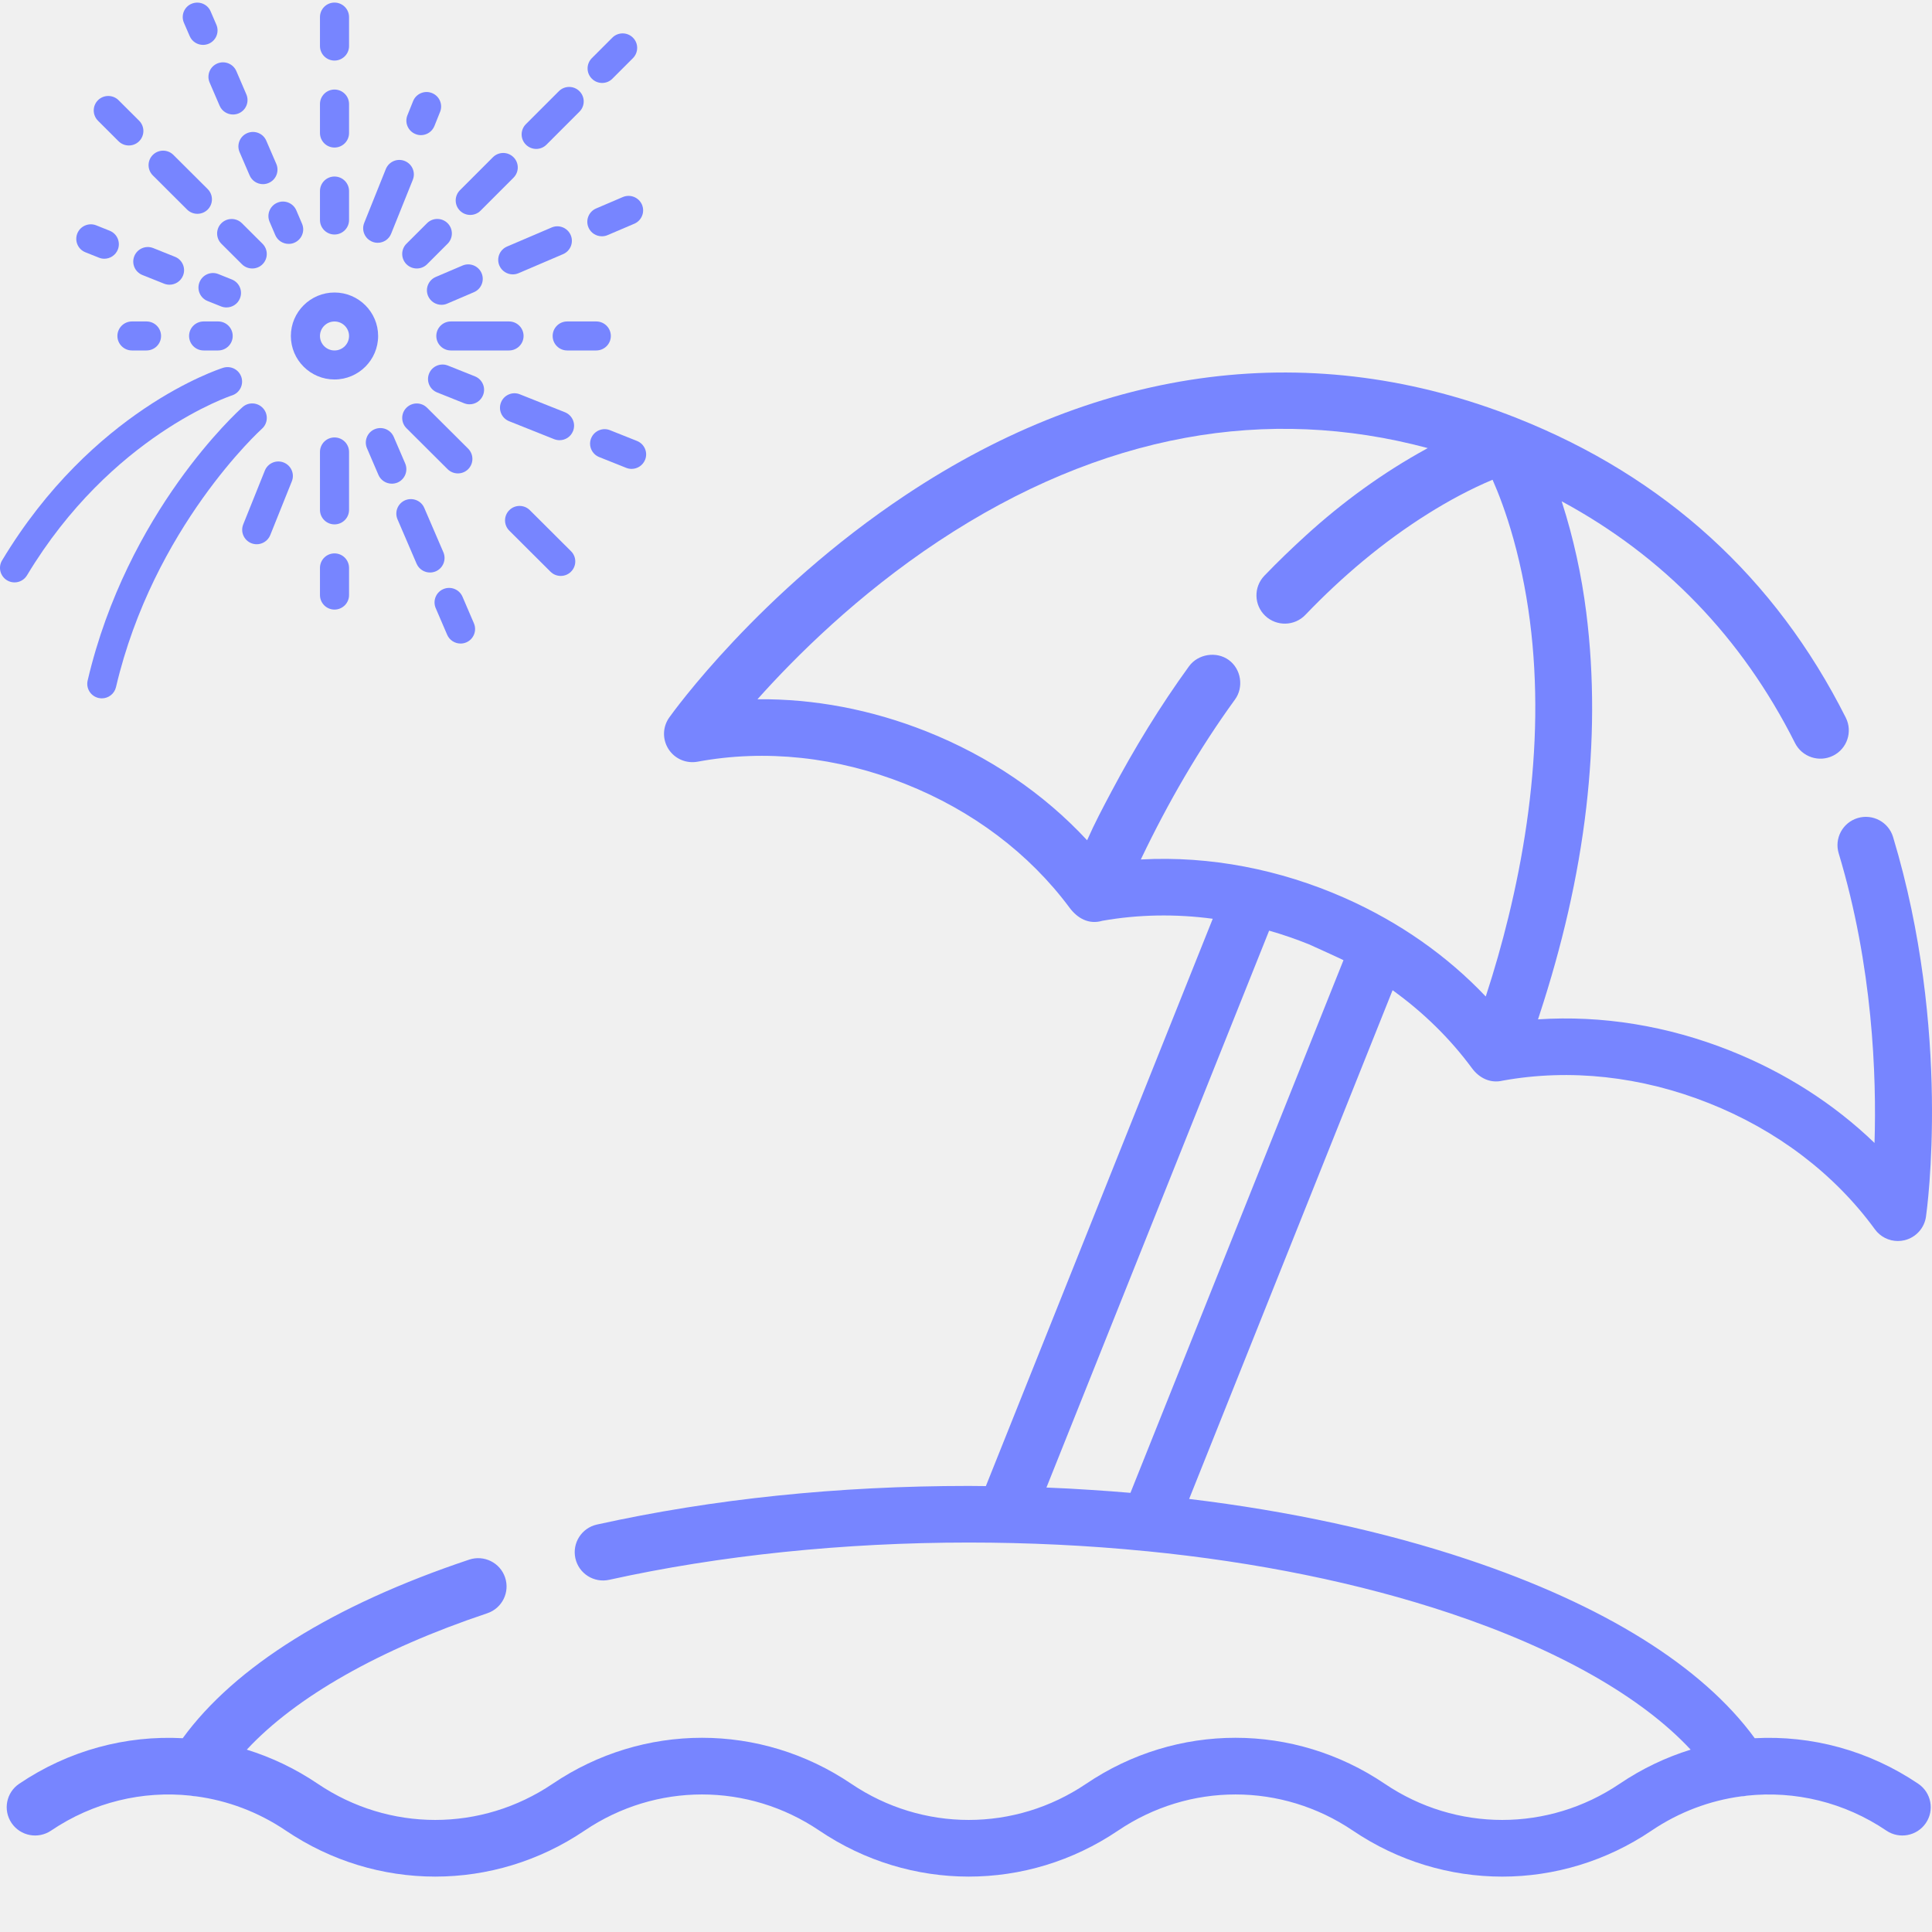
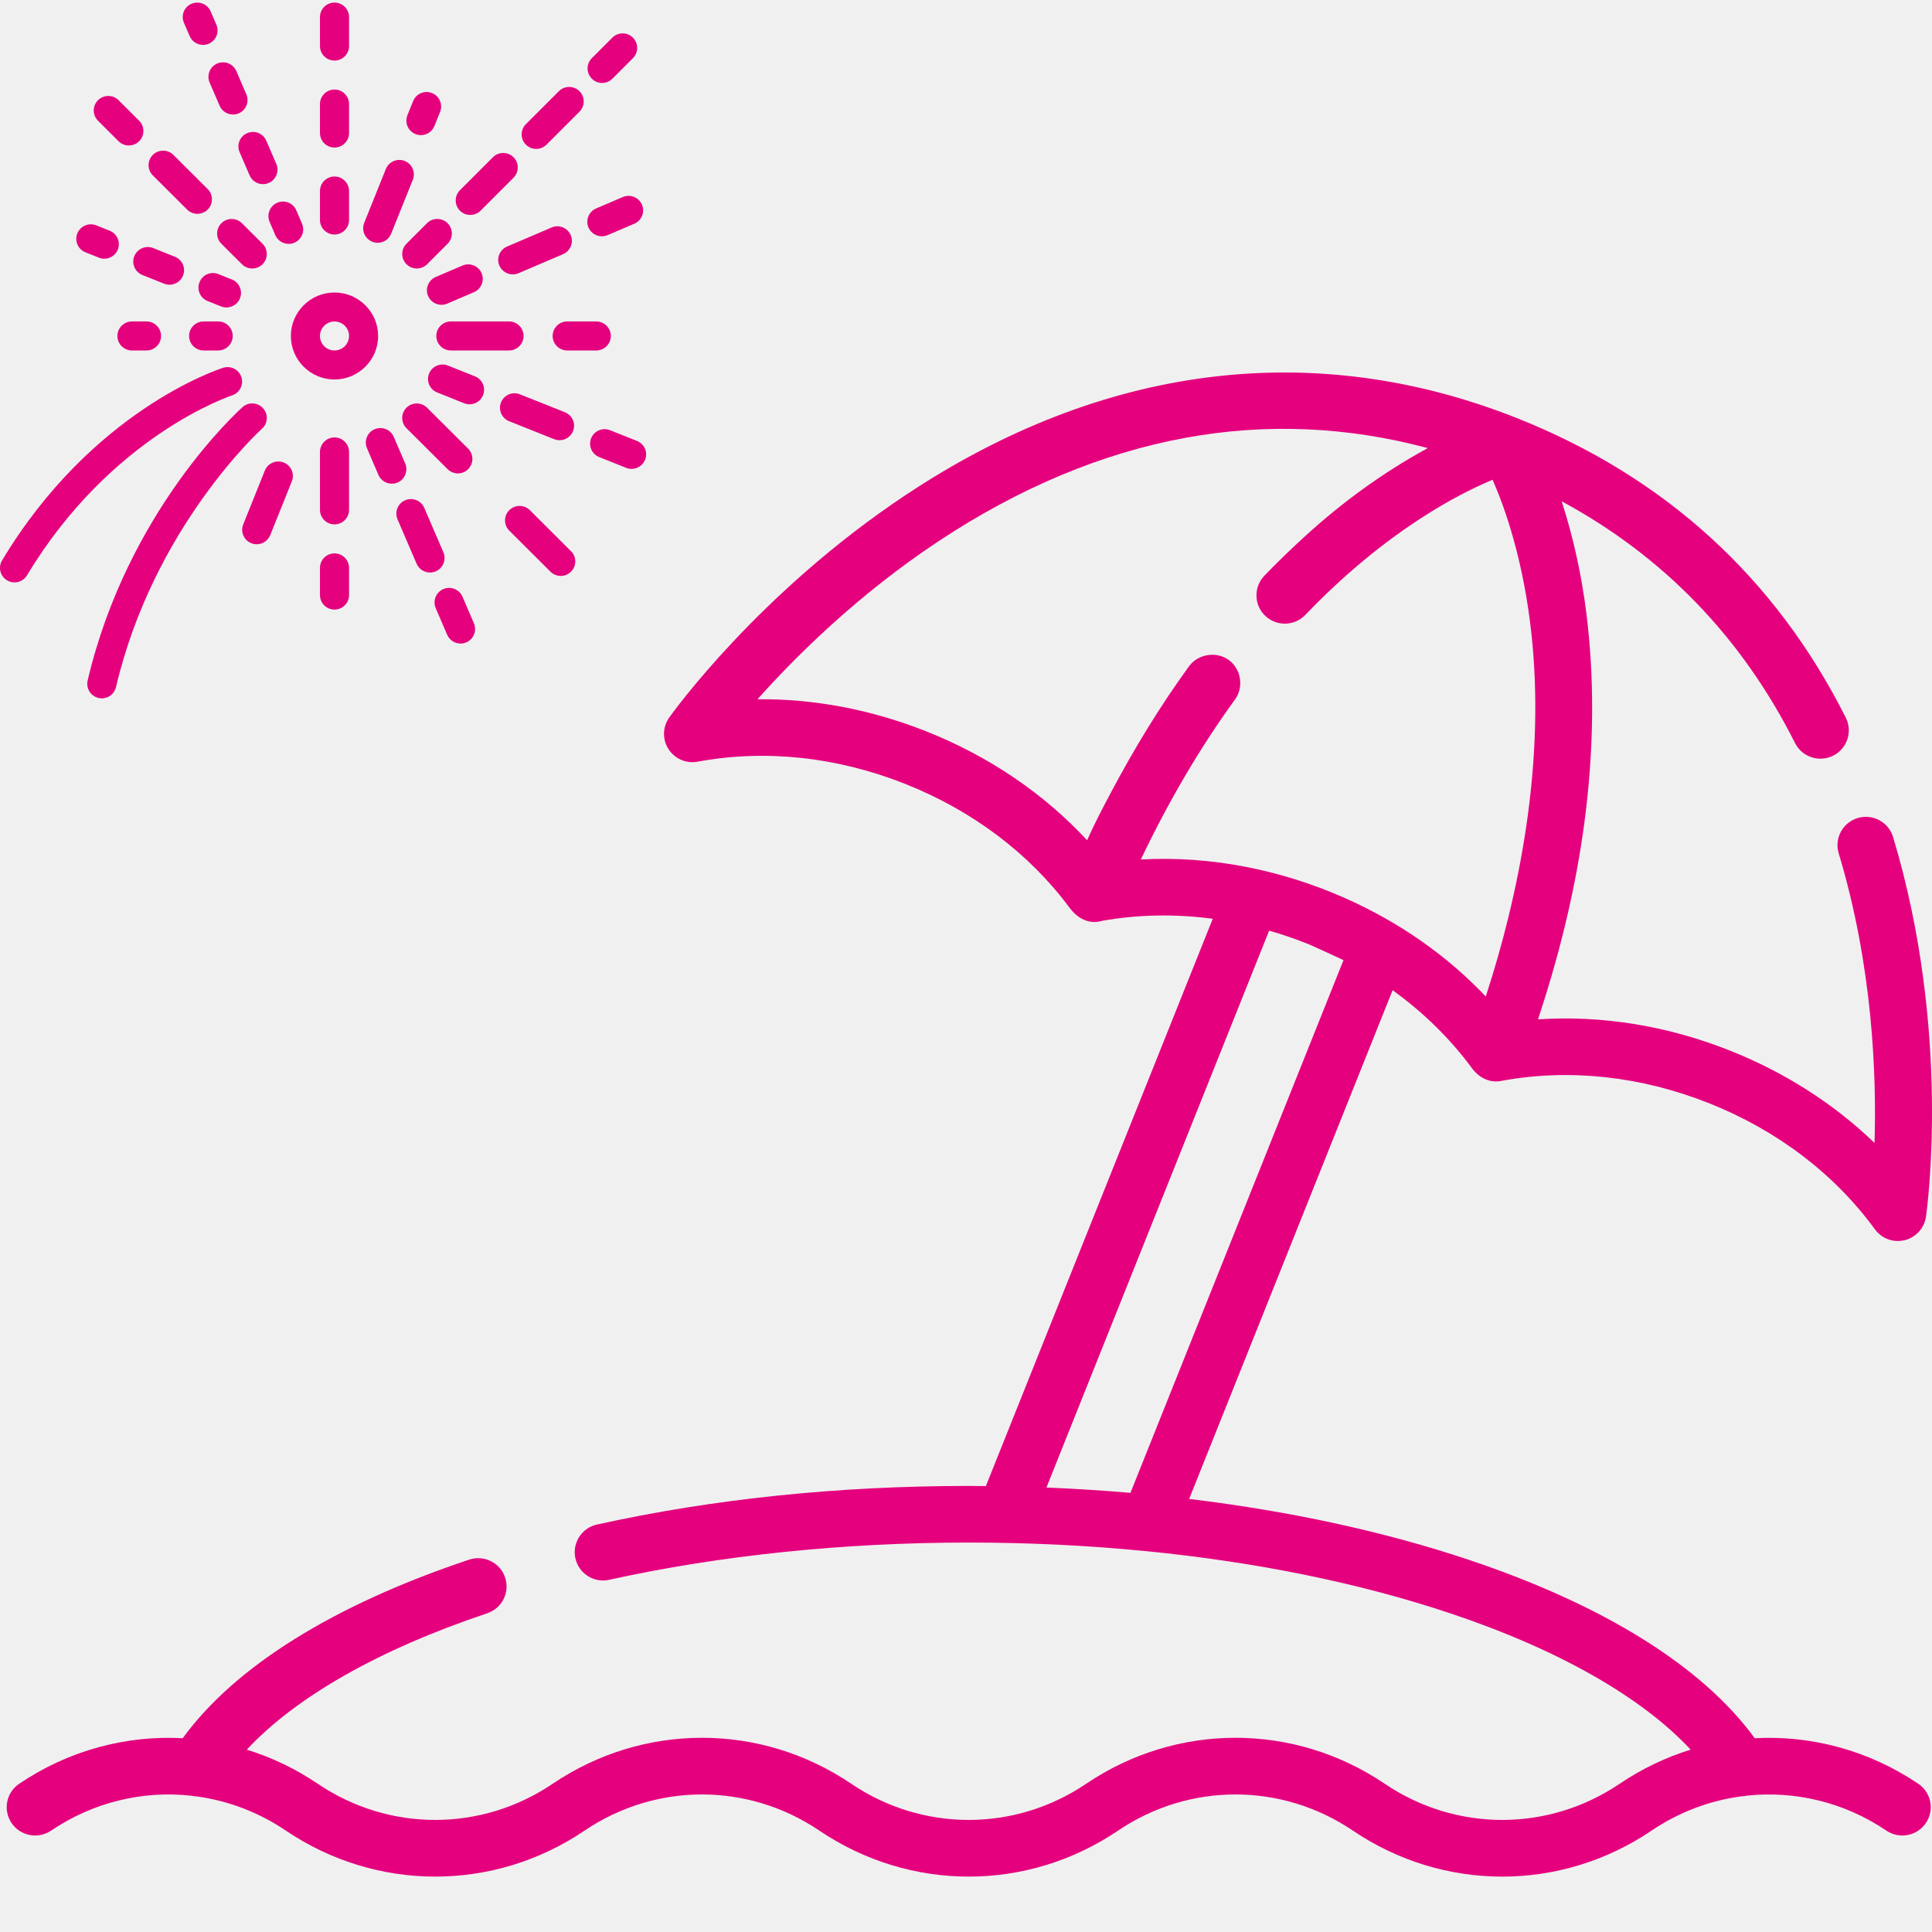
<svg xmlns="http://www.w3.org/2000/svg" width="60" height="60" viewBox="0 0 60 60" fill="none">
  <g clip-path="url(#clip0)">
-     <path d="M59.574 55.397C58.036 54.358 56.254 53.887 54.495 53.982C52.87 51.752 49.806 49.84 45.584 48.431C42.964 47.557 40.04 46.926 36.93 46.551L43.248 30.752C44.202 31.438 45.034 32.253 45.714 33.175C45.939 33.48 46.285 33.653 46.668 33.56C48.755 33.182 50.968 33.424 53.07 34.259C55.188 35.1 56.971 36.456 58.227 38.178C58.395 38.409 58.662 38.541 58.94 38.541C59.011 38.541 59.082 38.532 59.153 38.515C59.501 38.428 59.762 38.14 59.813 37.786C59.846 37.553 60.61 32.021 58.791 25.994C58.651 25.529 58.158 25.266 57.693 25.405C57.226 25.545 56.962 26.035 57.102 26.5C58.164 30.018 58.28 33.42 58.215 35.495C56.956 34.282 55.433 33.305 53.723 32.626C51.779 31.854 49.745 31.526 47.764 31.657C47.779 31.611 47.793 31.567 47.808 31.522C48.497 29.424 49.011 27.261 49.264 25.067C49.495 23.058 49.516 21.029 49.263 19.022C49.116 17.859 48.866 16.709 48.507 15.593C48.504 15.585 48.502 15.576 48.499 15.568C51.663 17.277 54.096 19.795 55.746 23.076C55.965 23.51 56.495 23.686 56.93 23.468C57.365 23.251 57.541 22.723 57.323 22.288C55.135 17.938 51.701 14.809 47.115 12.987C40.807 10.482 34.241 11.306 28.13 15.371C23.567 18.405 20.896 22.126 20.784 22.283C20.576 22.575 20.567 22.963 20.761 23.264C20.954 23.566 21.311 23.72 21.665 23.655C23.766 23.265 25.996 23.504 28.113 24.345C30.201 25.174 31.963 26.503 33.216 28.19C33.46 28.518 33.815 28.72 34.233 28.596C35.352 28.398 36.508 28.379 37.663 28.533L30.617 46.152C30.44 46.15 30.262 46.147 30.084 46.147C26.02 46.147 22.135 46.551 18.539 47.346C18.063 47.452 17.764 47.921 17.869 48.395C17.975 48.869 18.445 49.168 18.921 49.062C22.343 48.305 26.203 47.905 30.084 47.905C31.924 47.905 33.764 47.992 35.594 48.173C35.601 48.174 35.608 48.174 35.614 48.174C39.018 48.511 42.208 49.158 45.024 50.098C48.386 51.22 50.981 52.699 52.505 54.337C51.736 54.575 50.993 54.928 50.299 55.397C48.084 56.894 45.221 56.894 43.005 55.397C40.188 53.492 36.548 53.493 33.731 55.397C31.516 56.894 28.653 56.894 26.437 55.397C23.62 53.492 19.98 53.493 17.163 55.397C14.948 56.894 12.085 56.894 9.869 55.397C9.176 54.928 8.432 54.575 7.664 54.337C9.185 52.701 11.776 51.224 15.131 50.102C15.592 49.948 15.841 49.45 15.686 48.99C15.532 48.529 15.032 48.282 14.57 48.436C10.356 49.844 7.296 51.755 5.674 53.982C3.914 53.887 2.132 54.358 0.595 55.397C0.192 55.669 0.087 56.215 0.36 56.617C0.633 57.019 1.181 57.124 1.585 56.852C2.894 55.967 4.429 55.605 5.923 55.766C5.977 55.777 6.031 55.785 6.085 55.786C7.064 55.916 8.02 56.271 8.879 56.852C11.696 58.755 15.336 58.756 18.153 56.852C20.369 55.354 23.232 55.354 25.447 56.852C28.264 58.755 31.904 58.756 34.721 56.852C36.937 55.354 39.8 55.354 42.016 56.852C43.424 57.804 45.038 58.28 46.653 58.28C48.267 58.28 49.881 57.804 51.29 56.852C52.147 56.272 53.101 55.918 54.077 55.787C54.135 55.786 54.192 55.778 54.249 55.766C55.742 55.606 57.276 55.967 58.584 56.852C58.987 57.124 59.535 57.019 59.809 56.617C60.082 56.216 59.977 55.669 59.574 55.397ZM35.429 26.692C35.438 26.672 35.448 26.652 35.458 26.632C36.279 24.918 37.237 23.262 38.355 21.722C38.629 21.346 38.55 20.778 38.158 20.495C37.774 20.218 37.204 20.31 36.926 20.692C36.029 21.928 35.231 23.236 34.516 24.584C34.257 25.072 33.995 25.565 33.773 26.07C33.769 26.078 33.765 26.086 33.761 26.095C32.414 24.642 30.711 23.485 28.767 22.713C27.056 22.034 25.276 21.698 23.524 21.716C24.702 20.397 26.636 18.47 29.153 16.804C31.65 15.151 34.226 14.072 36.812 13.597C39.313 13.138 41.836 13.245 44.341 13.916C44.331 13.921 44.32 13.928 44.31 13.933C42.955 14.674 41.699 15.588 40.558 16.627C40.114 17.032 39.68 17.448 39.264 17.882C38.928 18.234 38.941 18.79 39.293 19.125C39.646 19.46 40.204 19.447 40.54 19.095C41.671 17.914 42.947 16.833 44.34 15.959C44.983 15.556 45.653 15.193 46.353 14.899C46.537 15.315 46.776 15.93 47.001 16.736C48.064 20.554 47.777 24.674 46.844 28.486C46.644 29.306 46.412 30.119 46.15 30.921C46.147 30.93 46.144 30.938 46.141 30.947C44.941 29.681 43.468 28.648 41.799 27.904C41.776 27.894 41.754 27.884 41.731 27.874C39.758 27.006 37.586 26.573 35.429 26.692ZM35.107 46.362C34.698 46.326 34.286 46.296 33.872 46.27C33.415 46.238 32.956 46.215 32.498 46.197L39.414 28.902C39.833 29.021 40.245 29.164 40.649 29.326C40.714 29.353 41.725 29.814 41.723 29.819L35.107 46.362Z" fill="#7785FF" />
-     <path d="M10.388 9.084C9.641 9.084 9.033 9.69 9.033 10.434C9.033 11.179 9.641 11.785 10.388 11.785C11.135 11.785 11.743 11.179 11.743 10.434C11.743 9.69 11.135 9.084 10.388 9.084ZM10.388 10.884C10.14 10.884 9.937 10.683 9.937 10.434C9.937 10.186 10.14 9.984 10.388 9.984C10.637 9.984 10.84 10.186 10.84 10.434C10.84 10.683 10.637 10.884 10.388 10.884Z" fill="#7785FF" />
-     <path d="M15.808 9.983H14.002C13.752 9.983 13.55 10.185 13.55 10.434C13.55 10.682 13.752 10.884 14.002 10.884H15.808C16.058 10.884 16.26 10.682 16.26 10.434C16.26 10.185 16.058 9.983 15.808 9.983Z" fill="#7785FF" />
-     <path d="M18.518 9.983H17.615C17.365 9.983 17.163 10.185 17.163 10.434C17.163 10.682 17.365 10.884 17.615 10.884H18.518C18.767 10.884 18.97 10.682 18.97 10.434C18.97 10.185 18.767 9.983 18.518 9.983Z" fill="#7785FF" />
-     <path d="M4.55 9.983H4.098C3.849 9.983 3.646 10.185 3.646 10.434C3.646 10.682 3.849 10.884 4.098 10.884H4.55C4.8 10.884 5.002 10.682 5.002 10.434C5.002 10.185 4.799 9.983 4.55 9.983Z" fill="#7785FF" />
-     <path d="M6.775 9.983H6.324C6.074 9.983 5.872 10.185 5.872 10.434C5.872 10.682 6.074 10.884 6.324 10.884H6.775C7.025 10.884 7.227 10.682 7.227 10.434C7.227 10.185 7.025 9.983 6.775 9.983Z" fill="#7785FF" />
-     <path d="M10.388 5.482C10.139 5.482 9.937 5.684 9.937 5.933V6.833C9.937 7.081 10.139 7.283 10.388 7.283C10.637 7.283 10.84 7.081 10.84 6.833V5.933C10.84 5.684 10.637 5.482 10.388 5.482Z" fill="#7785FF" />
-     <path d="M10.388 2.781C10.139 2.781 9.937 2.983 9.937 3.231V4.132C9.937 4.38 10.139 4.582 10.388 4.582C10.637 4.582 10.84 4.38 10.84 4.132V3.231C10.84 2.983 10.637 2.781 10.388 2.781Z" fill="#7785FF" />
-     <path d="M10.388 0.08C10.139 0.08 9.937 0.282 9.937 0.53V1.431C9.937 1.679 10.139 1.881 10.388 1.881C10.637 1.881 10.84 1.679 10.84 1.431V0.53C10.84 0.282 10.637 0.08 10.388 0.08Z" fill="#7785FF" />
-     <path d="M10.388 13.585C10.139 13.585 9.937 13.786 9.937 14.035V15.835C9.937 16.084 10.139 16.285 10.388 16.285C10.637 16.285 10.84 16.084 10.84 15.835V14.035C10.84 13.786 10.637 13.585 10.388 13.585Z" fill="#7785FF" />
-     <path d="M10.388 17.186C10.139 17.186 9.937 17.388 9.937 17.636V18.481C9.937 18.729 10.139 18.931 10.388 18.931C10.637 18.931 10.84 18.729 10.84 18.481V17.636C10.84 17.388 10.637 17.186 10.388 17.186Z" fill="#7785FF" />
-     <path d="M13.9 6.931C13.724 6.756 13.437 6.755 13.261 6.932L12.622 7.57C12.447 7.746 12.447 8.031 12.624 8.207C12.713 8.294 12.828 8.338 12.943 8.338C13.059 8.338 13.175 8.295 13.264 8.206L13.902 7.568C14.077 7.391 14.077 7.107 13.9 6.931Z" fill="#7785FF" />
-     <path d="M15.308 4.883L14.284 5.907C14.108 6.084 14.108 6.368 14.285 6.544C14.374 6.632 14.489 6.675 14.604 6.675C14.72 6.675 14.836 6.631 14.924 6.543L15.948 5.518C16.124 5.342 16.124 5.058 15.947 4.882C15.77 4.706 15.484 4.707 15.308 4.883Z" fill="#7785FF" />
-     <path d="M17.994 2.831C17.818 2.656 17.532 2.656 17.356 2.832L16.331 3.857C16.156 4.033 16.156 4.318 16.333 4.493C16.422 4.581 16.537 4.625 16.652 4.625C16.768 4.625 16.883 4.581 16.972 4.492L17.996 3.468C18.172 3.291 18.172 3.007 17.994 2.831Z" fill="#7785FF" />
-     <path d="M19.655 1.168C19.479 0.993 19.192 0.993 19.016 1.17L18.379 1.807C18.204 1.984 18.204 2.269 18.381 2.444C18.47 2.533 18.584 2.576 18.7 2.576C18.816 2.576 18.932 2.532 19.02 2.442L19.657 1.805C19.832 1.628 19.832 1.343 19.655 1.168Z" fill="#7785FF" />
-     <path d="M8.17 12.679C8.003 12.493 7.716 12.478 7.533 12.643C7.388 12.773 3.954 15.88 2.722 21.134C2.665 21.377 2.816 21.619 3.059 21.676C3.094 21.684 3.128 21.688 3.162 21.688C3.368 21.688 3.553 21.548 3.602 21.34C4.767 16.372 8.102 13.345 8.136 13.314C8.321 13.149 8.337 12.864 8.17 12.679Z" fill="#7785FF" />
-     <path d="M4.321 3.749L3.682 3.112C3.506 2.937 3.219 2.937 3.043 3.112C2.867 3.288 2.867 3.573 3.043 3.749L3.682 4.387C3.77 4.474 3.886 4.518 4.002 4.518C4.117 4.518 4.233 4.474 4.321 4.386C4.497 4.21 4.497 3.925 4.321 3.749Z" fill="#7785FF" />
-     <path d="M6.45 5.872L5.385 4.811C5.209 4.635 4.923 4.635 4.746 4.811C4.57 4.986 4.57 5.272 4.746 5.447L5.811 6.509C5.899 6.596 6.015 6.64 6.13 6.64C6.246 6.64 6.362 6.596 6.45 6.509C6.626 6.333 6.626 6.048 6.45 5.872Z" fill="#7785FF" />
-     <path d="M8.153 7.57L7.514 6.933C7.338 6.757 7.051 6.757 6.875 6.933C6.699 7.109 6.699 7.394 6.875 7.57L7.514 8.207C7.602 8.294 7.718 8.338 7.834 8.338C7.949 8.338 8.065 8.295 8.153 8.207C8.329 8.031 8.329 7.746 8.153 7.57Z" fill="#7785FF" />
-     <path d="M13.262 12.662C13.086 12.486 12.8 12.486 12.623 12.662C12.447 12.837 12.447 13.122 12.623 13.298L13.901 14.571C13.989 14.658 14.105 14.702 14.22 14.702C14.336 14.702 14.452 14.658 14.539 14.571C14.715 14.395 14.715 14.11 14.539 13.934L13.262 12.662Z" fill="#7785FF" />
-     <path d="M17.733 17.118L16.455 15.844C16.279 15.668 15.993 15.668 15.817 15.844C15.64 16.019 15.64 16.305 15.817 16.48L17.095 17.754C17.183 17.842 17.299 17.886 17.415 17.886C17.53 17.886 17.646 17.842 17.733 17.754C17.91 17.579 17.91 17.293 17.733 17.118Z" fill="#7785FF" />
-     <path d="M14.956 8.483C14.857 8.254 14.591 8.149 14.363 8.247L13.533 8.601C13.303 8.7 13.197 8.964 13.295 9.193C13.369 9.364 13.536 9.466 13.711 9.466C13.77 9.466 13.831 9.455 13.889 9.429L14.719 9.074C14.948 8.976 15.054 8.711 14.956 8.483Z" fill="#7785FF" />
-     <path d="M17.724 7.302C17.625 7.072 17.358 6.966 17.131 7.065L15.746 7.657C15.517 7.755 15.411 8.02 15.509 8.248C15.583 8.419 15.75 8.521 15.925 8.521C15.984 8.521 16.045 8.509 16.102 8.485L17.486 7.893C17.716 7.795 17.822 7.53 17.724 7.302Z" fill="#7785FF" />
-     <path d="M19.937 6.356C19.837 6.126 19.571 6.023 19.343 6.119L18.513 6.474C18.284 6.572 18.178 6.837 18.276 7.066C18.35 7.237 18.517 7.338 18.691 7.338C18.752 7.338 18.811 7.327 18.869 7.302L19.699 6.948C19.929 6.849 20.034 6.585 19.937 6.356Z" fill="#7785FF" />
-     <path d="M7.497 11.714C7.422 11.479 7.171 11.347 6.93 11.422C6.765 11.475 2.858 12.754 0.064 17.405C-0.064 17.619 0.006 17.895 0.22 18.023C0.292 18.067 0.372 18.087 0.452 18.087C0.605 18.087 0.754 18.008 0.839 17.867C3.449 13.523 7.168 12.292 7.205 12.28C7.442 12.203 7.573 11.95 7.497 11.714Z" fill="#7785FF" />
-     <path d="M6.719 0.766L6.541 0.353C6.443 0.123 6.176 0.021 5.948 0.117C5.719 0.214 5.613 0.479 5.712 0.708L5.891 1.121C5.964 1.292 6.131 1.394 6.305 1.394C6.365 1.394 6.424 1.382 6.483 1.358C6.713 1.26 6.818 0.995 6.719 0.766Z" fill="#7785FF" />
-     <path d="M7.65 2.929L7.34 2.208C7.241 1.979 6.975 1.875 6.747 1.972C6.518 2.07 6.412 2.335 6.51 2.563L6.821 3.284C6.894 3.455 7.062 3.556 7.236 3.556C7.295 3.556 7.356 3.545 7.414 3.52C7.643 3.422 7.749 3.158 7.65 2.929Z" fill="#7785FF" />
-     <path d="M8.581 5.09L8.27 4.37C8.172 4.14 7.906 4.037 7.678 4.134C7.448 4.232 7.342 4.497 7.441 4.726L7.752 5.446C7.825 5.617 7.992 5.719 8.166 5.719C8.226 5.719 8.286 5.707 8.344 5.682C8.574 5.584 8.679 5.318 8.581 5.09Z" fill="#7785FF" />
-     <path d="M9.38 6.948L9.203 6.534C9.106 6.304 8.837 6.198 8.611 6.296C8.381 6.394 8.275 6.658 8.372 6.887L8.549 7.301C8.622 7.472 8.789 7.574 8.965 7.574C9.023 7.574 9.085 7.564 9.142 7.538C9.371 7.44 9.478 7.176 9.38 6.948Z" fill="#7785FF" />
-     <path d="M12.584 14.394L12.228 13.567C12.129 13.338 11.866 13.233 11.634 13.33C11.405 13.428 11.299 13.693 11.397 13.921L11.753 14.749C11.827 14.92 11.994 15.021 12.168 15.021C12.227 15.021 12.288 15.01 12.346 14.986C12.575 14.887 12.681 14.623 12.584 14.394Z" fill="#7785FF" />
-     <path d="M13.77 17.152L13.176 15.773C13.078 15.543 12.809 15.44 12.582 15.536C12.353 15.634 12.247 15.899 12.345 16.128L12.938 17.507C13.012 17.678 13.18 17.78 13.354 17.78C13.414 17.78 13.474 17.768 13.532 17.744C13.761 17.646 13.867 17.381 13.77 17.152Z" fill="#7785FF" />
-     <path d="M14.718 19.358L14.363 18.531C14.264 18.303 14.001 18.197 13.769 18.294C13.54 18.392 13.434 18.657 13.531 18.885L13.887 19.713C13.961 19.884 14.129 19.986 14.303 19.986C14.362 19.986 14.423 19.975 14.481 19.95C14.709 19.852 14.816 19.587 14.718 19.358Z" fill="#7785FF" />
-     <path d="M12.569 4.999C12.338 4.906 12.075 5.02 11.982 5.25L11.311 6.922C11.218 7.152 11.33 7.414 11.562 7.507C11.617 7.53 11.674 7.54 11.73 7.54C11.91 7.54 12.079 7.432 12.148 7.256L12.82 5.584C12.913 5.354 12.801 5.092 12.569 4.999Z" fill="#7785FF" />
-     <path d="M13.416 2.89C13.187 2.797 12.922 2.909 12.829 3.14L12.653 3.579C12.56 3.809 12.672 4.071 12.905 4.164C12.96 4.187 13.016 4.197 13.072 4.197C13.251 4.197 13.42 4.09 13.491 3.914L13.667 3.475C13.76 3.245 13.648 2.983 13.416 2.89Z" fill="#7785FF" />
-     <path d="M8.812 14.364C8.583 14.271 8.318 14.383 8.225 14.614L7.554 16.285C7.461 16.515 7.573 16.777 7.805 16.87C7.86 16.891 7.917 16.902 7.973 16.902C8.152 16.902 8.322 16.794 8.393 16.618L9.063 14.948C9.156 14.719 9.044 14.457 8.812 14.364Z" fill="#7785FF" />
-     <path d="M3.407 7.166L2.988 6.998C2.758 6.907 2.494 7.018 2.401 7.25C2.309 7.481 2.421 7.744 2.653 7.835L3.072 8.002C3.127 8.025 3.184 8.035 3.24 8.035C3.418 8.035 3.588 7.928 3.659 7.752C3.751 7.521 3.639 7.259 3.407 7.166Z" fill="#7785FF" />
-     <path d="M5.432 7.974L4.758 7.704C4.526 7.612 4.264 7.724 4.171 7.955C4.078 8.186 4.19 8.448 4.423 8.541L5.096 8.81C5.152 8.832 5.208 8.842 5.264 8.842C5.443 8.842 5.613 8.735 5.684 8.559C5.777 8.328 5.665 8.066 5.432 7.974Z" fill="#7785FF" />
-     <path d="M7.202 8.68L6.783 8.512C6.552 8.418 6.289 8.531 6.196 8.763C6.103 8.993 6.215 9.255 6.446 9.348L6.865 9.516C6.921 9.538 6.977 9.548 7.034 9.548C7.213 9.548 7.383 9.441 7.452 9.265C7.545 9.035 7.433 8.773 7.202 8.68Z" fill="#7785FF" />
-     <path d="M14.75 11.688L13.911 11.353C13.682 11.261 13.418 11.371 13.325 11.603C13.232 11.834 13.344 12.096 13.576 12.188L14.415 12.524C14.47 12.545 14.526 12.556 14.583 12.556C14.762 12.556 14.931 12.449 15.001 12.273C15.094 12.043 14.982 11.78 14.75 11.688Z" fill="#7785FF" />
-     <path d="M17.545 12.803L16.146 12.246C15.915 12.152 15.652 12.266 15.56 12.496C15.467 12.726 15.579 12.988 15.811 13.081L17.209 13.639C17.265 13.66 17.322 13.671 17.378 13.671C17.557 13.671 17.726 13.564 17.796 13.388C17.889 13.158 17.777 12.896 17.545 12.803Z" fill="#7785FF" />
-     <path d="M19.782 13.694L18.944 13.36C18.714 13.268 18.451 13.381 18.358 13.611C18.265 13.84 18.377 14.102 18.609 14.195L19.446 14.529C19.502 14.551 19.558 14.562 19.614 14.562C19.793 14.562 19.963 14.455 20.034 14.279C20.127 14.049 20.015 13.787 19.782 13.694Z" fill="#7785FF" />
+     <path d="M59.574 55.397C58.036 54.358 56.254 53.887 54.495 53.982C52.87 51.752 49.806 49.84 45.584 48.431C42.964 47.557 40.04 46.926 36.93 46.551L43.248 30.752C44.202 31.438 45.034 32.253 45.714 33.175C45.939 33.48 46.285 33.653 46.668 33.56C48.755 33.182 50.968 33.424 53.07 34.259C55.188 35.1 56.971 36.456 58.227 38.178C58.395 38.409 58.662 38.541 58.94 38.541C59.011 38.541 59.082 38.532 59.153 38.515C59.501 38.428 59.762 38.14 59.813 37.786C59.846 37.553 60.61 32.021 58.791 25.994C58.651 25.529 58.158 25.266 57.693 25.405C57.226 25.545 56.962 26.035 57.102 26.5C58.164 30.018 58.28 33.42 58.215 35.495C56.956 34.282 55.433 33.305 53.723 32.626C51.779 31.854 49.745 31.526 47.764 31.657C47.779 31.611 47.793 31.567 47.808 31.522C48.497 29.424 49.011 27.261 49.264 25.067C49.495 23.058 49.516 21.029 49.263 19.022C49.116 17.859 48.866 16.709 48.507 15.593C48.504 15.585 48.502 15.576 48.499 15.568C51.663 17.277 54.096 19.795 55.746 23.076C55.965 23.51 56.495 23.686 56.93 23.468C57.365 23.251 57.541 22.723 57.323 22.288C55.135 17.938 51.701 14.809 47.115 12.987C40.807 10.482 34.241 11.306 28.13 15.371C23.567 18.405 20.896 22.126 20.784 22.283C20.576 22.575 20.567 22.963 20.761 23.264C20.954 23.566 21.311 23.72 21.665 23.655C23.766 23.265 25.996 23.504 28.113 24.345C30.201 25.174 31.963 26.503 33.216 28.19C33.46 28.518 33.815 28.72 34.233 28.596C35.352 28.398 36.508 28.379 37.663 28.533L30.617 46.152C30.44 46.15 30.262 46.147 30.084 46.147C26.02 46.147 22.135 46.551 18.539 47.346C18.063 47.452 17.764 47.921 17.869 48.395C17.975 48.869 18.445 49.168 18.921 49.062C22.343 48.305 26.203 47.905 30.084 47.905C31.924 47.905 33.764 47.992 35.594 48.173C35.601 48.174 35.608 48.174 35.614 48.174C39.018 48.511 42.208 49.158 45.024 50.098C48.386 51.22 50.981 52.699 52.505 54.337C51.736 54.575 50.993 54.928 50.299 55.397C48.084 56.894 45.221 56.894 43.005 55.397C40.188 53.492 36.548 53.493 33.731 55.397C31.516 56.894 28.653 56.894 26.437 55.397C23.62 53.492 19.98 53.493 17.163 55.397C14.948 56.894 12.085 56.894 9.869 55.397C9.176 54.928 8.432 54.575 7.664 54.337C9.185 52.701 11.776 51.224 15.131 50.102C15.592 49.948 15.841 49.45 15.686 48.99C15.532 48.529 15.032 48.282 14.57 48.436C10.356 49.844 7.296 51.755 5.674 53.982C3.914 53.887 2.132 54.358 0.595 55.397C0.192 55.669 0.087 56.215 0.36 56.617C0.633 57.019 1.181 57.124 1.585 56.852C2.894 55.967 4.429 55.605 5.923 55.766C5.977 55.777 6.031 55.785 6.085 55.786C7.064 55.916 8.02 56.271 8.879 56.852C11.696 58.755 15.336 58.756 18.153 56.852C20.369 55.354 23.232 55.354 25.447 56.852C28.264 58.755 31.904 58.756 34.721 56.852C36.937 55.354 39.8 55.354 42.016 56.852C43.424 57.804 45.038 58.28 46.653 58.28C48.267 58.28 49.881 57.804 51.29 56.852C52.147 56.272 53.101 55.918 54.077 55.787C54.135 55.786 54.192 55.778 54.249 55.766C55.742 55.606 57.276 55.967 58.584 56.852C58.987 57.124 59.535 57.019 59.809 56.617C60.082 56.216 59.977 55.669 59.574 55.397ZM35.429 26.692C35.438 26.672 35.448 26.652 35.458 26.632C36.279 24.918 37.237 23.262 38.355 21.722C38.629 21.346 38.55 20.778 38.158 20.495C37.774 20.218 37.204 20.31 36.926 20.692C36.029 21.928 35.231 23.236 34.516 24.584C34.257 25.072 33.995 25.565 33.773 26.07C33.769 26.078 33.765 26.086 33.761 26.095C32.414 24.642 30.711 23.485 28.767 22.713C27.056 22.034 25.276 21.698 23.524 21.716C24.702 20.397 26.636 18.47 29.153 16.804C31.65 15.151 34.226 14.072 36.812 13.597C39.313 13.138 41.836 13.245 44.341 13.916C44.331 13.921 44.32 13.928 44.31 13.933C42.955 14.674 41.699 15.588 40.558 16.627C40.114 17.032 39.68 17.448 39.264 17.882C38.928 18.234 38.941 18.79 39.293 19.125C39.646 19.46 40.204 19.447 40.54 19.095C41.671 17.914 42.947 16.833 44.34 15.959C44.983 15.556 45.653 15.193 46.353 14.899C46.537 15.315 46.776 15.93 47.001 16.736C48.064 20.554 47.777 24.674 46.844 28.486C46.644 29.306 46.412 30.119 46.15 30.921C46.147 30.93 46.144 30.938 46.141 30.947C44.941 29.681 43.468 28.648 41.799 27.904C41.776 27.894 41.754 27.884 41.731 27.874C39.758 27.006 37.586 26.573 35.429 26.692ZM35.107 46.362C34.698 46.326 34.286 46.296 33.872 46.27C33.415 46.238 32.956 46.215 32.498 46.197L39.414 28.902C39.833 29.021 40.245 29.164 40.649 29.326C40.714 29.353 41.725 29.814 41.723 29.819L35.107 46.362Z" fill="#E5007E" />
+     <path d="M10.388 9.084C9.641 9.084 9.033 9.69 9.033 10.434C9.033 11.179 9.641 11.785 10.388 11.785C11.135 11.785 11.743 11.179 11.743 10.434C11.743 9.69 11.135 9.084 10.388 9.084ZM10.388 10.884C10.14 10.884 9.937 10.683 9.937 10.434C9.937 10.186 10.14 9.984 10.388 9.984C10.637 9.984 10.84 10.186 10.84 10.434C10.84 10.683 10.637 10.884 10.388 10.884Z" fill="#E5007E" />
+     <path d="M15.808 9.983H14.002C13.752 9.983 13.55 10.185 13.55 10.434C13.55 10.682 13.752 10.884 14.002 10.884H15.808C16.058 10.884 16.26 10.682 16.26 10.434C16.26 10.185 16.058 9.983 15.808 9.983Z" fill="#E5007E" />
+     <path d="M18.518 9.983H17.615C17.365 9.983 17.163 10.185 17.163 10.434C17.163 10.682 17.365 10.884 17.615 10.884H18.518C18.767 10.884 18.97 10.682 18.97 10.434C18.97 10.185 18.767 9.983 18.518 9.983Z" fill="#E5007E" />
+     <path d="M4.55 9.983H4.098C3.849 9.983 3.646 10.185 3.646 10.434C3.646 10.682 3.849 10.884 4.098 10.884H4.55C4.8 10.884 5.002 10.682 5.002 10.434C5.002 10.185 4.799 9.983 4.55 9.983Z" fill="#E5007E" />
+     <path d="M6.775 9.983H6.324C6.074 9.983 5.872 10.185 5.872 10.434C5.872 10.682 6.074 10.884 6.324 10.884H6.775C7.025 10.884 7.227 10.682 7.227 10.434C7.227 10.185 7.025 9.983 6.775 9.983Z" fill="#E5007E" />
+     <path d="M10.388 5.482C10.139 5.482 9.937 5.684 9.937 5.933V6.833C9.937 7.081 10.139 7.283 10.388 7.283C10.637 7.283 10.84 7.081 10.84 6.833V5.933C10.84 5.684 10.637 5.482 10.388 5.482Z" fill="#E5007E" />
+     <path d="M10.388 2.781C10.139 2.781 9.937 2.983 9.937 3.231V4.132C9.937 4.38 10.139 4.582 10.388 4.582C10.637 4.582 10.84 4.38 10.84 4.132V3.231C10.84 2.983 10.637 2.781 10.388 2.781Z" fill="#E5007E" />
+     <path d="M10.388 0.08C10.139 0.08 9.937 0.282 9.937 0.53V1.431C9.937 1.679 10.139 1.881 10.388 1.881C10.637 1.881 10.84 1.679 10.84 1.431V0.53C10.84 0.282 10.637 0.08 10.388 0.08Z" fill="#E5007E" />
+     <path d="M10.388 13.585C10.139 13.585 9.937 13.786 9.937 14.035V15.835C9.937 16.084 10.139 16.285 10.388 16.285C10.637 16.285 10.84 16.084 10.84 15.835V14.035C10.84 13.786 10.637 13.585 10.388 13.585Z" fill="#E5007E" />
+     <path d="M10.388 17.186C10.139 17.186 9.937 17.388 9.937 17.636V18.481C9.937 18.729 10.139 18.931 10.388 18.931C10.637 18.931 10.84 18.729 10.84 18.481V17.636C10.84 17.388 10.637 17.186 10.388 17.186Z" fill="#E5007E" />
+     <path d="M13.9 6.931C13.724 6.756 13.437 6.755 13.261 6.932L12.622 7.57C12.447 7.746 12.447 8.031 12.624 8.207C12.713 8.294 12.828 8.338 12.943 8.338C13.059 8.338 13.175 8.295 13.264 8.206L13.902 7.568C14.077 7.391 14.077 7.107 13.9 6.931Z" fill="#E5007E" />
+     <path d="M15.308 4.883L14.284 5.907C14.108 6.084 14.108 6.368 14.285 6.544C14.374 6.632 14.489 6.675 14.604 6.675C14.72 6.675 14.836 6.631 14.924 6.543L15.948 5.518C16.124 5.342 16.124 5.058 15.947 4.882C15.77 4.706 15.484 4.707 15.308 4.883Z" fill="#E5007E" />
+     <path d="M17.994 2.831C17.818 2.656 17.532 2.656 17.356 2.832L16.331 3.857C16.156 4.033 16.156 4.318 16.333 4.493C16.422 4.581 16.537 4.625 16.652 4.625C16.768 4.625 16.883 4.581 16.972 4.492L17.996 3.468C18.172 3.291 18.172 3.007 17.994 2.831Z" fill="#E5007E" />
+     <path d="M19.655 1.168C19.479 0.993 19.192 0.993 19.016 1.17L18.379 1.807C18.204 1.984 18.204 2.269 18.381 2.444C18.47 2.533 18.584 2.576 18.7 2.576C18.816 2.576 18.932 2.532 19.02 2.442L19.657 1.805C19.832 1.628 19.832 1.343 19.655 1.168Z" fill="#E5007E" />
+     <path d="M8.17 12.679C8.003 12.493 7.716 12.478 7.533 12.643C7.388 12.773 3.954 15.88 2.722 21.134C2.665 21.377 2.816 21.619 3.059 21.676C3.094 21.684 3.128 21.688 3.162 21.688C3.368 21.688 3.553 21.548 3.602 21.34C4.767 16.372 8.102 13.345 8.136 13.314C8.321 13.149 8.337 12.864 8.17 12.679Z" fill="#E5007E" />
+     <path d="M4.321 3.749L3.682 3.112C3.506 2.937 3.219 2.937 3.043 3.112C2.867 3.288 2.867 3.573 3.043 3.749L3.682 4.387C3.77 4.474 3.886 4.518 4.002 4.518C4.117 4.518 4.233 4.474 4.321 4.386C4.497 4.21 4.497 3.925 4.321 3.749Z" fill="#E5007E" />
+     <path d="M6.45 5.872L5.385 4.811C5.209 4.635 4.923 4.635 4.746 4.811C4.57 4.986 4.57 5.272 4.746 5.447L5.811 6.509C5.899 6.596 6.015 6.64 6.13 6.64C6.246 6.64 6.362 6.596 6.45 6.509C6.626 6.333 6.626 6.048 6.45 5.872Z" fill="#E5007E" />
+     <path d="M8.153 7.57L7.514 6.933C7.338 6.757 7.051 6.757 6.875 6.933C6.699 7.109 6.699 7.394 6.875 7.57L7.514 8.207C7.602 8.294 7.718 8.338 7.834 8.338C7.949 8.338 8.065 8.295 8.153 8.207C8.329 8.031 8.329 7.746 8.153 7.57Z" fill="#E5007E" />
+     <path d="M13.262 12.662C13.086 12.486 12.8 12.486 12.623 12.662C12.447 12.837 12.447 13.122 12.623 13.298L13.901 14.571C13.989 14.658 14.105 14.702 14.22 14.702C14.336 14.702 14.452 14.658 14.539 14.571C14.715 14.395 14.715 14.11 14.539 13.934L13.262 12.662Z" fill="#E5007E" />
+     <path d="M17.733 17.118L16.455 15.844C16.279 15.668 15.993 15.668 15.817 15.844C15.64 16.019 15.64 16.305 15.817 16.48L17.095 17.754C17.183 17.842 17.299 17.886 17.415 17.886C17.53 17.886 17.646 17.842 17.733 17.754C17.91 17.579 17.91 17.293 17.733 17.118Z" fill="#E5007E" />
+     <path d="M14.956 8.483C14.857 8.254 14.591 8.149 14.363 8.247L13.533 8.601C13.303 8.7 13.197 8.964 13.295 9.193C13.369 9.364 13.536 9.466 13.711 9.466C13.77 9.466 13.831 9.455 13.889 9.429L14.719 9.074C14.948 8.976 15.054 8.711 14.956 8.483Z" fill="#E5007E" />
+     <path d="M17.724 7.302C17.625 7.072 17.358 6.966 17.131 7.065L15.746 7.657C15.517 7.755 15.411 8.02 15.509 8.248C15.583 8.419 15.75 8.521 15.925 8.521C15.984 8.521 16.045 8.509 16.102 8.485L17.486 7.893C17.716 7.795 17.822 7.53 17.724 7.302Z" fill="#E5007E" />
+     <path d="M19.937 6.356C19.837 6.126 19.571 6.023 19.343 6.119L18.513 6.474C18.284 6.572 18.178 6.837 18.276 7.066C18.35 7.237 18.517 7.338 18.691 7.338C18.752 7.338 18.811 7.327 18.869 7.302L19.699 6.948C19.929 6.849 20.034 6.585 19.937 6.356Z" fill="#E5007E" />
+     <path d="M7.497 11.714C7.422 11.479 7.171 11.347 6.93 11.422C6.765 11.475 2.858 12.754 0.064 17.405C-0.064 17.619 0.006 17.895 0.22 18.023C0.292 18.067 0.372 18.087 0.452 18.087C0.605 18.087 0.754 18.008 0.839 17.867C3.449 13.523 7.168 12.292 7.205 12.28C7.442 12.203 7.573 11.95 7.497 11.714Z" fill="#E5007E" />
+     <path d="M6.719 0.766L6.541 0.353C6.443 0.123 6.176 0.021 5.948 0.117C5.719 0.214 5.613 0.479 5.712 0.708L5.891 1.121C5.964 1.292 6.131 1.394 6.305 1.394C6.365 1.394 6.424 1.382 6.483 1.358C6.713 1.26 6.818 0.995 6.719 0.766Z" fill="#E5007E" />
+     <path d="M7.65 2.929L7.34 2.208C7.241 1.979 6.975 1.875 6.747 1.972C6.518 2.07 6.412 2.335 6.51 2.563L6.821 3.284C6.894 3.455 7.062 3.556 7.236 3.556C7.295 3.556 7.356 3.545 7.414 3.52C7.643 3.422 7.749 3.158 7.65 2.929Z" fill="#E5007E" />
+     <path d="M8.581 5.09L8.27 4.37C8.172 4.14 7.906 4.037 7.678 4.134C7.448 4.232 7.342 4.497 7.441 4.726L7.752 5.446C7.825 5.617 7.992 5.719 8.166 5.719C8.226 5.719 8.286 5.707 8.344 5.682C8.574 5.584 8.679 5.318 8.581 5.09Z" fill="#E5007E" />
+     <path d="M9.38 6.948L9.203 6.534C9.106 6.304 8.837 6.198 8.611 6.296C8.381 6.394 8.275 6.658 8.372 6.887L8.549 7.301C8.622 7.472 8.789 7.574 8.965 7.574C9.023 7.574 9.085 7.564 9.142 7.538C9.371 7.44 9.478 7.176 9.38 6.948Z" fill="#E5007E" />
+     <path d="M12.584 14.394L12.228 13.567C12.129 13.338 11.866 13.233 11.634 13.33C11.405 13.428 11.299 13.693 11.397 13.921L11.753 14.749C11.827 14.92 11.994 15.021 12.168 15.021C12.227 15.021 12.288 15.01 12.346 14.986C12.575 14.887 12.681 14.623 12.584 14.394Z" fill="#E5007E" />
+     <path d="M13.77 17.152L13.176 15.773C13.078 15.543 12.809 15.44 12.582 15.536C12.353 15.634 12.247 15.899 12.345 16.128L12.938 17.507C13.012 17.678 13.18 17.78 13.354 17.78C13.414 17.78 13.474 17.768 13.532 17.744C13.761 17.646 13.867 17.381 13.77 17.152Z" fill="#E5007E" />
+     <path d="M14.718 19.358L14.363 18.531C14.264 18.303 14.001 18.197 13.769 18.294C13.54 18.392 13.434 18.657 13.531 18.885L13.887 19.713C13.961 19.884 14.129 19.986 14.303 19.986C14.362 19.986 14.423 19.975 14.481 19.95C14.709 19.852 14.816 19.587 14.718 19.358Z" fill="#E5007E" />
+     <path d="M12.569 4.999C12.338 4.906 12.075 5.02 11.982 5.25L11.311 6.922C11.218 7.152 11.33 7.414 11.562 7.507C11.617 7.53 11.674 7.54 11.73 7.54C11.91 7.54 12.079 7.432 12.148 7.256L12.82 5.584C12.913 5.354 12.801 5.092 12.569 4.999Z" fill="#E5007E" />
+     <path d="M13.416 2.89C13.187 2.797 12.922 2.909 12.829 3.14L12.653 3.579C12.56 3.809 12.672 4.071 12.905 4.164C12.96 4.187 13.016 4.197 13.072 4.197C13.251 4.197 13.42 4.09 13.491 3.914L13.667 3.475C13.76 3.245 13.648 2.983 13.416 2.89Z" fill="#E5007E" />
+     <path d="M8.812 14.364C8.583 14.271 8.318 14.383 8.225 14.614L7.554 16.285C7.461 16.515 7.573 16.777 7.805 16.87C7.86 16.891 7.917 16.902 7.973 16.902C8.152 16.902 8.322 16.794 8.393 16.618L9.063 14.948C9.156 14.719 9.044 14.457 8.812 14.364Z" fill="#E5007E" />
+     <path d="M3.407 7.166L2.988 6.998C2.758 6.907 2.494 7.018 2.401 7.25C2.309 7.481 2.421 7.744 2.653 7.835L3.072 8.002C3.127 8.025 3.184 8.035 3.24 8.035C3.418 8.035 3.588 7.928 3.659 7.752C3.751 7.521 3.639 7.259 3.407 7.166Z" fill="#E5007E" />
+     <path d="M5.432 7.974L4.758 7.704C4.526 7.612 4.264 7.724 4.171 7.955C4.078 8.186 4.19 8.448 4.423 8.541L5.096 8.81C5.152 8.832 5.208 8.842 5.264 8.842C5.443 8.842 5.613 8.735 5.684 8.559C5.777 8.328 5.665 8.066 5.432 7.974Z" fill="#E5007E" />
+     <path d="M7.202 8.68L6.783 8.512C6.552 8.418 6.289 8.531 6.196 8.763C6.103 8.993 6.215 9.255 6.446 9.348L6.865 9.516C6.921 9.538 6.977 9.548 7.034 9.548C7.213 9.548 7.383 9.441 7.452 9.265C7.545 9.035 7.433 8.773 7.202 8.68Z" fill="#E5007E" />
+     <path d="M14.75 11.688L13.911 11.353C13.682 11.261 13.418 11.371 13.325 11.603C13.232 11.834 13.344 12.096 13.576 12.188L14.415 12.524C14.47 12.545 14.526 12.556 14.583 12.556C14.762 12.556 14.931 12.449 15.001 12.273C15.094 12.043 14.982 11.78 14.75 11.688Z" fill="#E5007E" />
+     <path d="M17.545 12.803L16.146 12.246C15.915 12.152 15.652 12.266 15.56 12.496C15.467 12.726 15.579 12.988 15.811 13.081L17.209 13.639C17.265 13.66 17.322 13.671 17.378 13.671C17.557 13.671 17.726 13.564 17.796 13.388C17.889 13.158 17.777 12.896 17.545 12.803Z" fill="#E5007E" />
+     <path d="M19.782 13.694L18.944 13.36C18.714 13.268 18.451 13.381 18.358 13.611C18.265 13.84 18.377 14.102 18.609 14.195L19.446 14.529C19.502 14.551 19.558 14.562 19.614 14.562C19.793 14.562 19.963 14.455 20.034 14.279C20.127 14.049 20.015 13.787 19.782 13.694Z" fill="#E5007E" />
  </g>
  <defs>
    <clipPath id="clip0">
      <rect width="60" height="60" fill="white" />
    </clipPath>
  </defs>
</svg>
